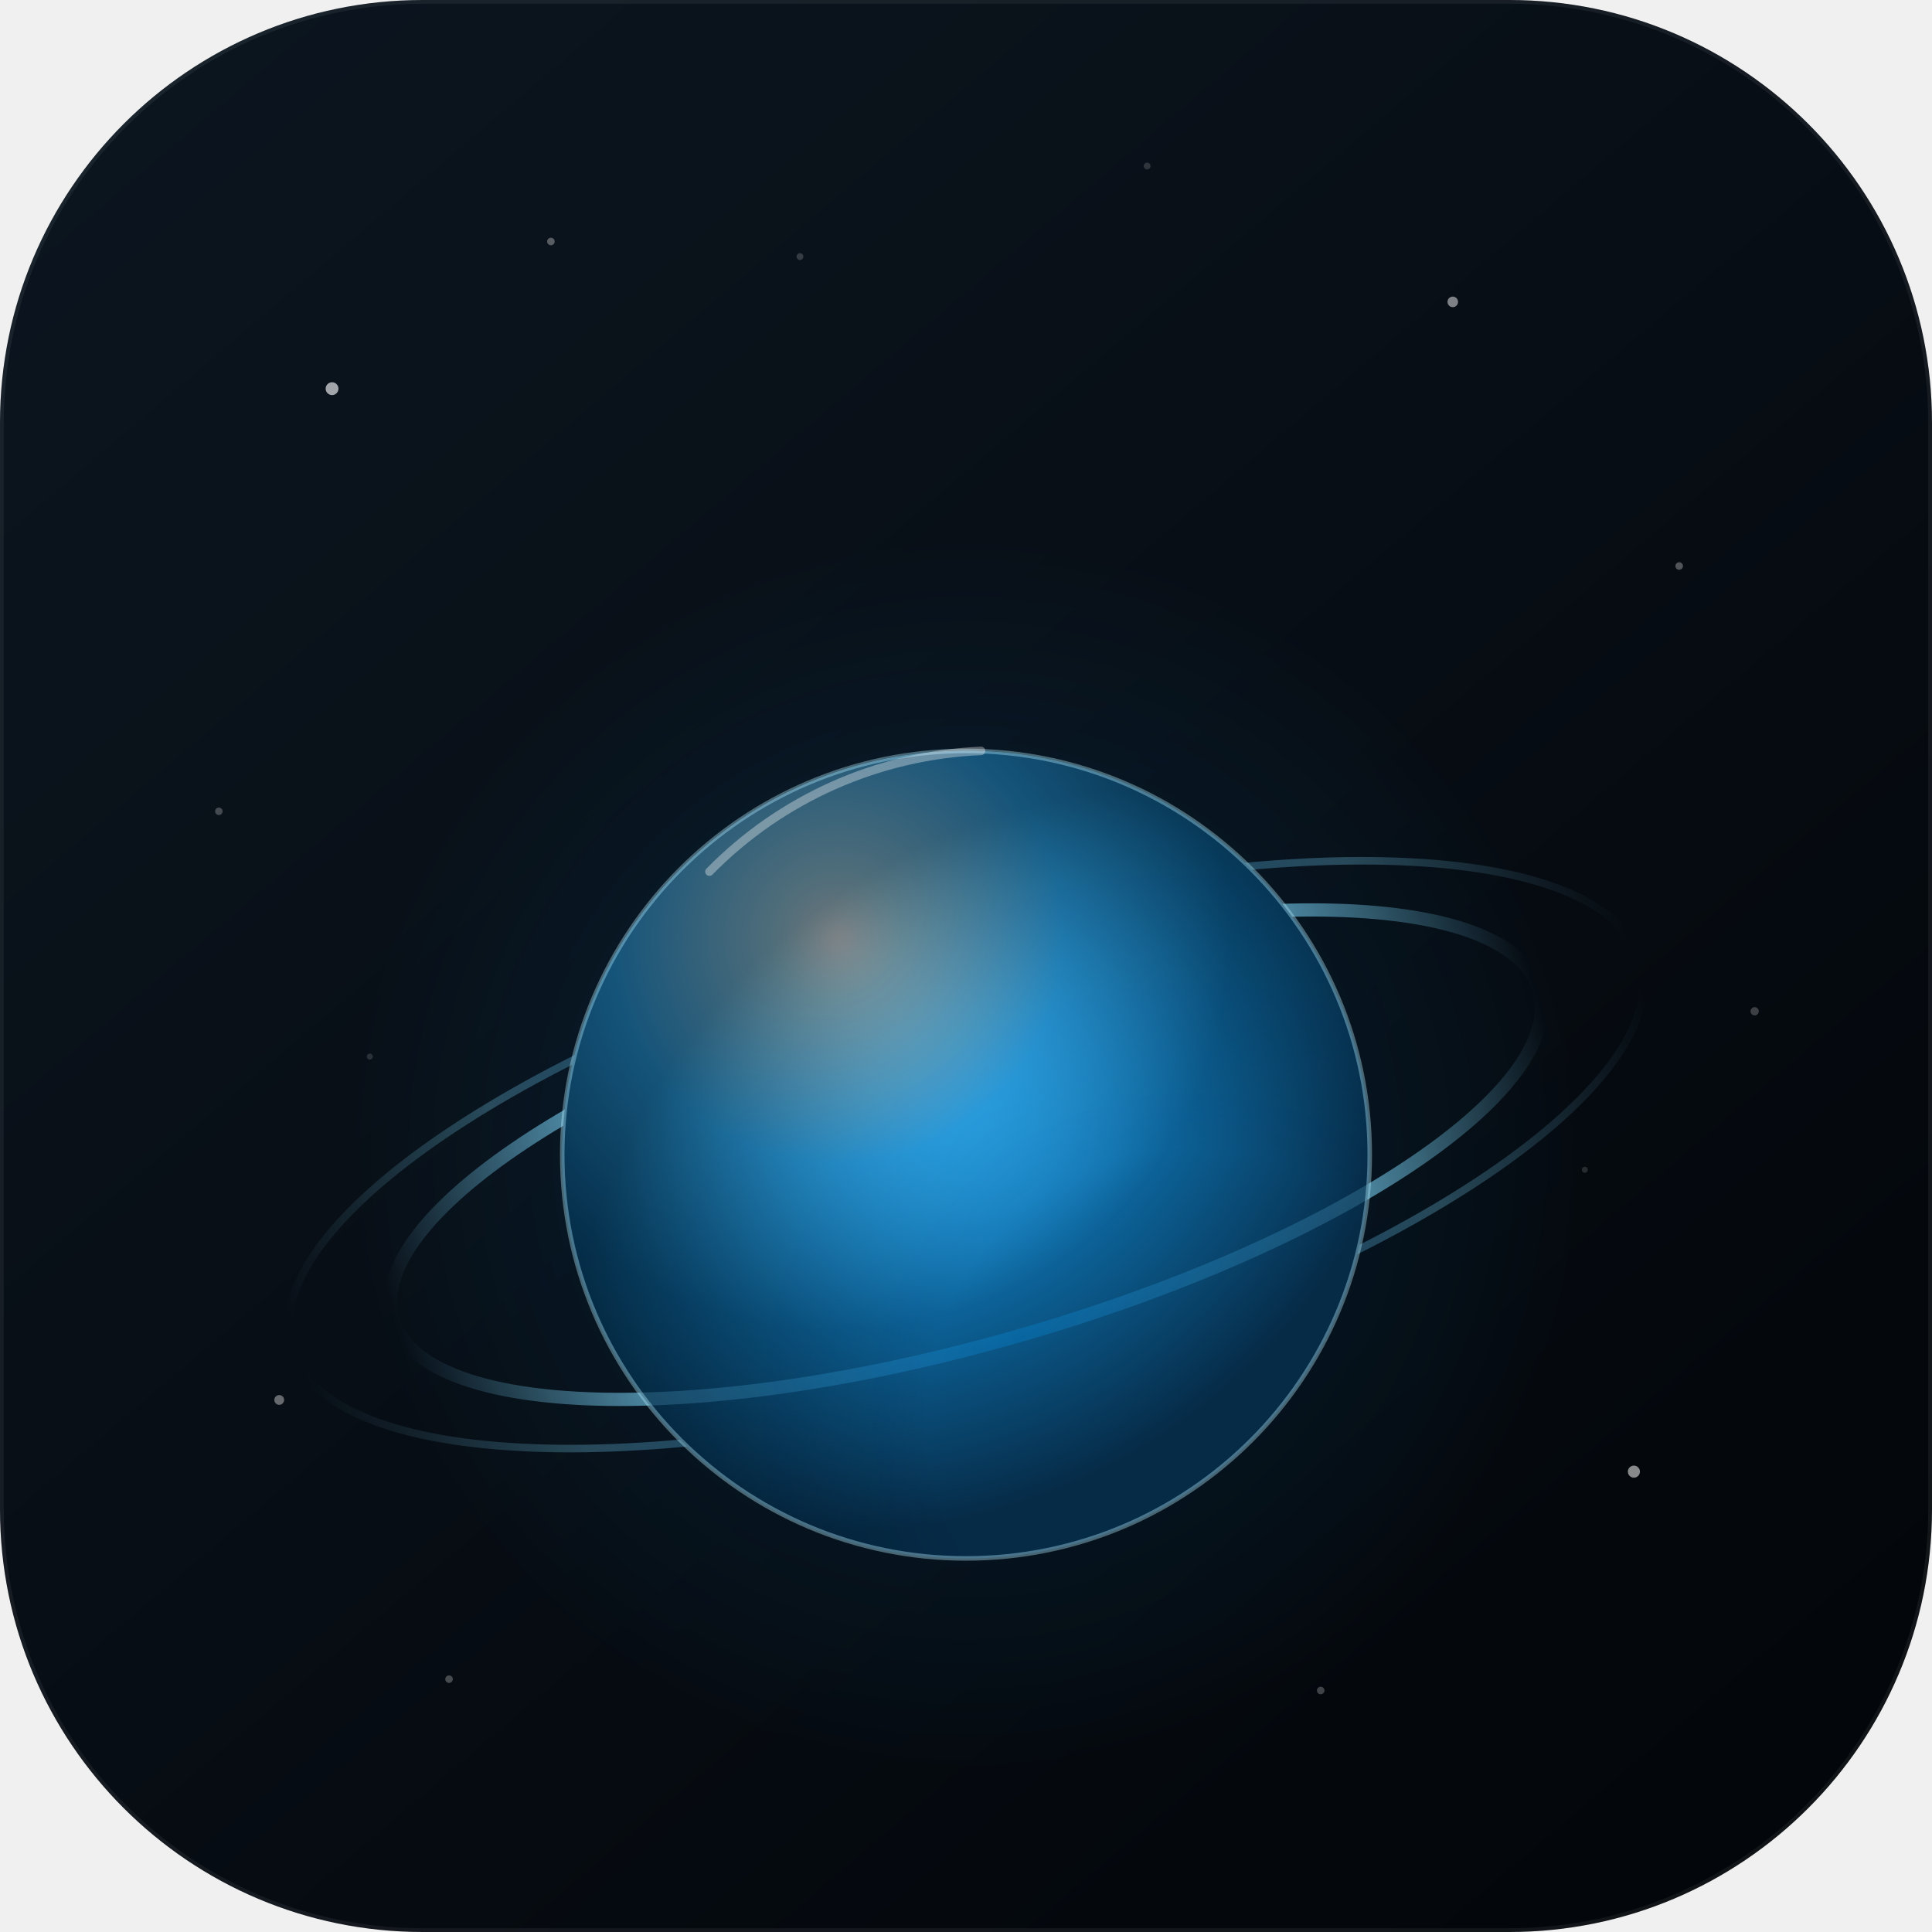
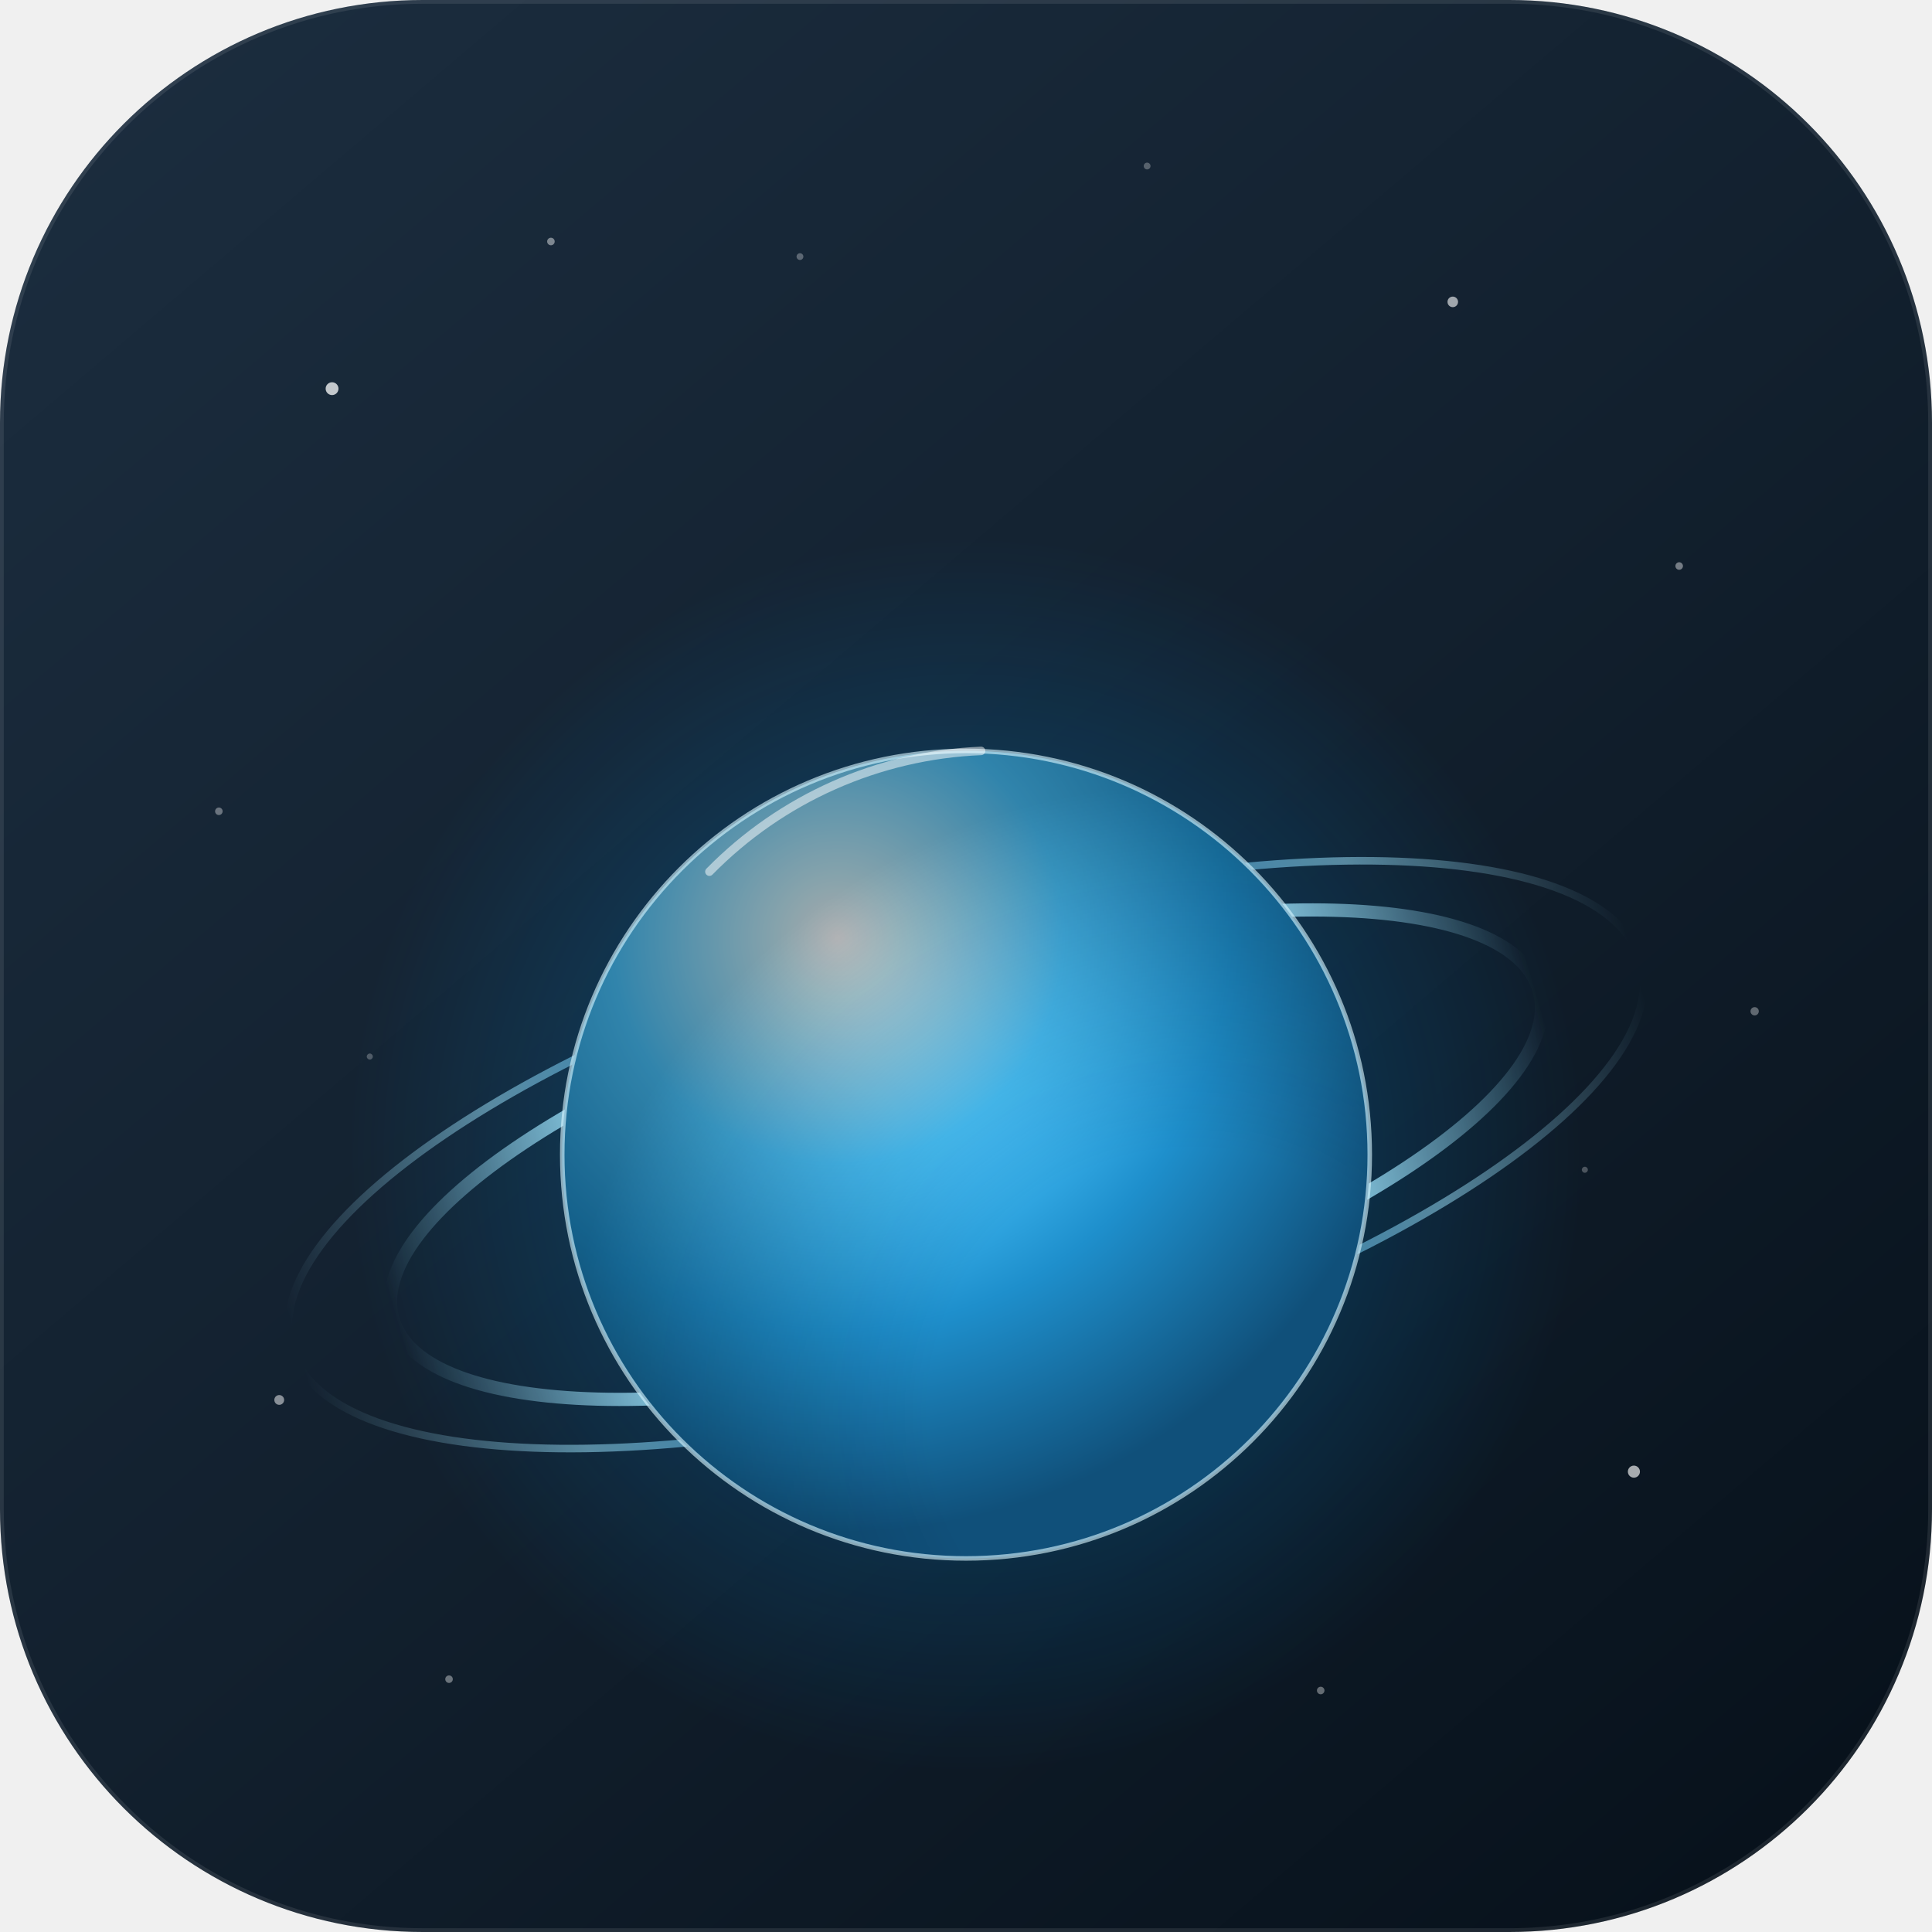
<svg xmlns="http://www.w3.org/2000/svg" viewBox="0 0 1024 1024" width="1024" height="1024">
  <defs>
    <linearGradient id="bg" x1="0" y1="0" x2="0.85" y2="1">
-       <stop offset="0" stop-color="#0C1620" />
-       <stop offset="0.55" stop-color="#070D14" />
-       <stop offset="1" stop-color="#03060A" />
+       <stop offset="0" stop-color="#1C2E40" />
+       <stop offset="0.55" stop-color="#12202E" />
+       <stop offset="1" stop-color="#08121C" />
    </linearGradient>
    <radialGradient id="halo" cx="0.5" cy="0.5" r="0.5">
-       <stop offset="0" stop-color="#00A0FF" stop-opacity="0.22" />
-       <stop offset="0.5" stop-color="#00A0FF" stop-opacity="0.08" />
+       <stop offset="0" stop-color="#00A0FF" stop-opacity="0.42" />
+       <stop offset="0.5" stop-color="#00A0FF" stop-opacity="0.19" />
      <stop offset="1" stop-color="#00A0FF" stop-opacity="0" />
    </radialGradient>
    <radialGradient id="planet" cx="0.34" cy="0.23" r="0.74">
-       <stop offset="0" stop-color="#F7FEFF" />
-       <stop offset="0.10" stop-color="#B4EDFF" />
-       <stop offset="0.38" stop-color="#2FB4FF" />
-       <stop offset="0.66" stop-color="#0C6298" />
-       <stop offset="1" stop-color="#062B47" />
+       <stop offset="0" stop-color="#FFFFFF" />
+       <stop offset="0.10" stop-color="#CDF5FF" />
+       <stop offset="0.38" stop-color="#4AC6FF" />
+       <stop offset="0.66" stop-color="#1E8FCC" />
+       <stop offset="1" stop-color="#10507A" />
    </radialGradient>
    <radialGradient id="terminator" cx="0.78" cy="0.82" r="0.78">
      <stop offset="0.42" stop-color="#00060C" stop-opacity="0" />
-       <stop offset="1" stop-color="#00060C" stop-opacity="0.55" />
+       <stop offset="1" stop-color="#00060C" stop-opacity="0.34" />
    </radialGradient>
    <linearGradient id="ringFade" x1="0" y1="0" x2="1" y2="0">
-       <stop offset="0" stop-color="#7FDBFF" stop-opacity="0" />
-       <stop offset="0.18" stop-color="#7FDBFF" stop-opacity="0.55" />
-       <stop offset="0.5" stop-color="#00A0FF" stop-opacity="0.65" />
-       <stop offset="0.82" stop-color="#7FDBFF" stop-opacity="0.55" />
-       <stop offset="1" stop-color="#7FDBFF" stop-opacity="0" />
+       <stop offset="0" stop-color="#9FE6FF" stop-opacity="0" />
+       <stop offset="0.18" stop-color="#9FE6FF" stop-opacity="0.72" />
+       <stop offset="0.5" stop-color="#00A0FF" stop-opacity="0.85" />
+       <stop offset="0.82" stop-color="#9FE6FF" stop-opacity="0.72" />
+       <stop offset="1" stop-color="#9FE6FF" stop-opacity="0" />
    </linearGradient>
-     <clipPath id="planetClip">
-       <circle cx="512" cy="612" r="214" />
-     </clipPath>
  </defs>
  <rect width="1024" height="1024" rx="224" fill="url(#bg)" />
  <g fill="#FFFFFF">
-     <circle cx="176" cy="206" r="3.4" opacity="0.62" />
-     <circle cx="292" cy="128" r="2.0" opacity="0.32" />
-     <circle cx="770" cy="160" r="2.8" opacity="0.48" />
-     <circle cx="890" cy="300" r="2.0" opacity="0.30" />
-     <circle cx="116" cy="430" r="2.0" opacity="0.24" />
-     <circle cx="930" cy="536" r="2.2" opacity="0.22" />
-     <circle cx="148" cy="742" r="2.6" opacity="0.38" />
-     <circle cx="866" cy="780" r="3.2" opacity="0.52" />
-     <circle cx="238" cy="890" r="2.0" opacity="0.26" />
-     <circle cx="700" cy="896" r="2.0" opacity="0.24" />
-     <circle cx="424" cy="136" r="1.8" opacity="0.18" />
-     <circle cx="608" cy="88" r="1.8" opacity="0.16" />
-     <circle cx="840" cy="620" r="1.6" opacity="0.14" />
-     <circle cx="196" cy="560" r="1.6" opacity="0.14" />
+     <circle cx="176" cy="206" r="3.4" opacity="0.74" />
+     <circle cx="292" cy="128" r="2.0" opacity="0.44" />
+     <circle cx="770" cy="160" r="2.8" opacity="0.60" />
+     <circle cx="890" cy="300" r="2.0" opacity="0.42" />
+     <circle cx="116" cy="430" r="2.0" opacity="0.36" />
+     <circle cx="930" cy="536" r="2.2" opacity="0.34" />
+     <circle cx="148" cy="742" r="2.6" opacity="0.50" />
+     <circle cx="866" cy="780" r="3.2" opacity="0.64" />
+     <circle cx="238" cy="890" r="2.0" opacity="0.38" />
+     <circle cx="700" cy="896" r="2.0" opacity="0.36" />
+     <circle cx="424" cy="136" r="1.8" opacity="0.30" />
+     <circle cx="608" cy="88" r="1.8" opacity="0.28" />
+     <circle cx="840" cy="620" r="1.6" opacity="0.26" />
+     <circle cx="196" cy="560" r="1.6" opacity="0.26" />
  </g>
  <circle cx="512" cy="612" r="330" fill="url(#halo)" />
  <g transform="rotate(-16 512 612)">
-     <ellipse cx="512" cy="612" rx="372" ry="122" fill="none" stroke="url(#ringFade)" stroke-width="4" stroke-opacity="0.5" />
+     <ellipse cx="512" cy="612" rx="372" ry="122" fill="none" stroke="url(#ringFade)" stroke-width="4" stroke-opacity="0.7" />
    <ellipse cx="512" cy="612" rx="316" ry="100" fill="none" stroke="url(#ringFade)" stroke-width="7" />
  </g>
  <circle cx="512" cy="612" r="214" fill="url(#planet)" />
  <circle cx="512" cy="612" r="214" fill="url(#terminator)" />
-   <g clip-path="url(#planetClip)" transform="rotate(-16 512 612)">
-     <path d="M 196 612 A 316 100 0 0 0 828 612" fill="none" stroke="url(#ringFade)" stroke-width="7" stroke-opacity="0.34" />
-   </g>
-   <circle cx="512" cy="612" r="214" fill="none" stroke="#B4ECFF" stroke-width="2.4" stroke-opacity="0.38" />
-   <path d="M 376 462 A 214 214 0 0 1 520 398" fill="none" stroke="#FFFFFF" stroke-width="4.5" stroke-opacity="0.34" stroke-linecap="round" />
-   <rect x="1" y="1" width="1022" height="1022" rx="223" fill="none" stroke="#FFFFFF" stroke-width="2" stroke-opacity="0.06" />
+   <circle cx="512" cy="612" r="214" fill="none" stroke="#D6F5FF" stroke-width="2.4" stroke-opacity="0.62" />
+   <path d="M 376 462 A 214 214 0 0 1 520 398" fill="none" stroke="#FFFFFF" stroke-width="4.5" stroke-opacity="0.5" stroke-linecap="round" />
+   <rect x="1" y="1" width="1022" height="1022" rx="223" fill="none" stroke="#FFFFFF" stroke-width="2" stroke-opacity="0.09" />
</svg>
